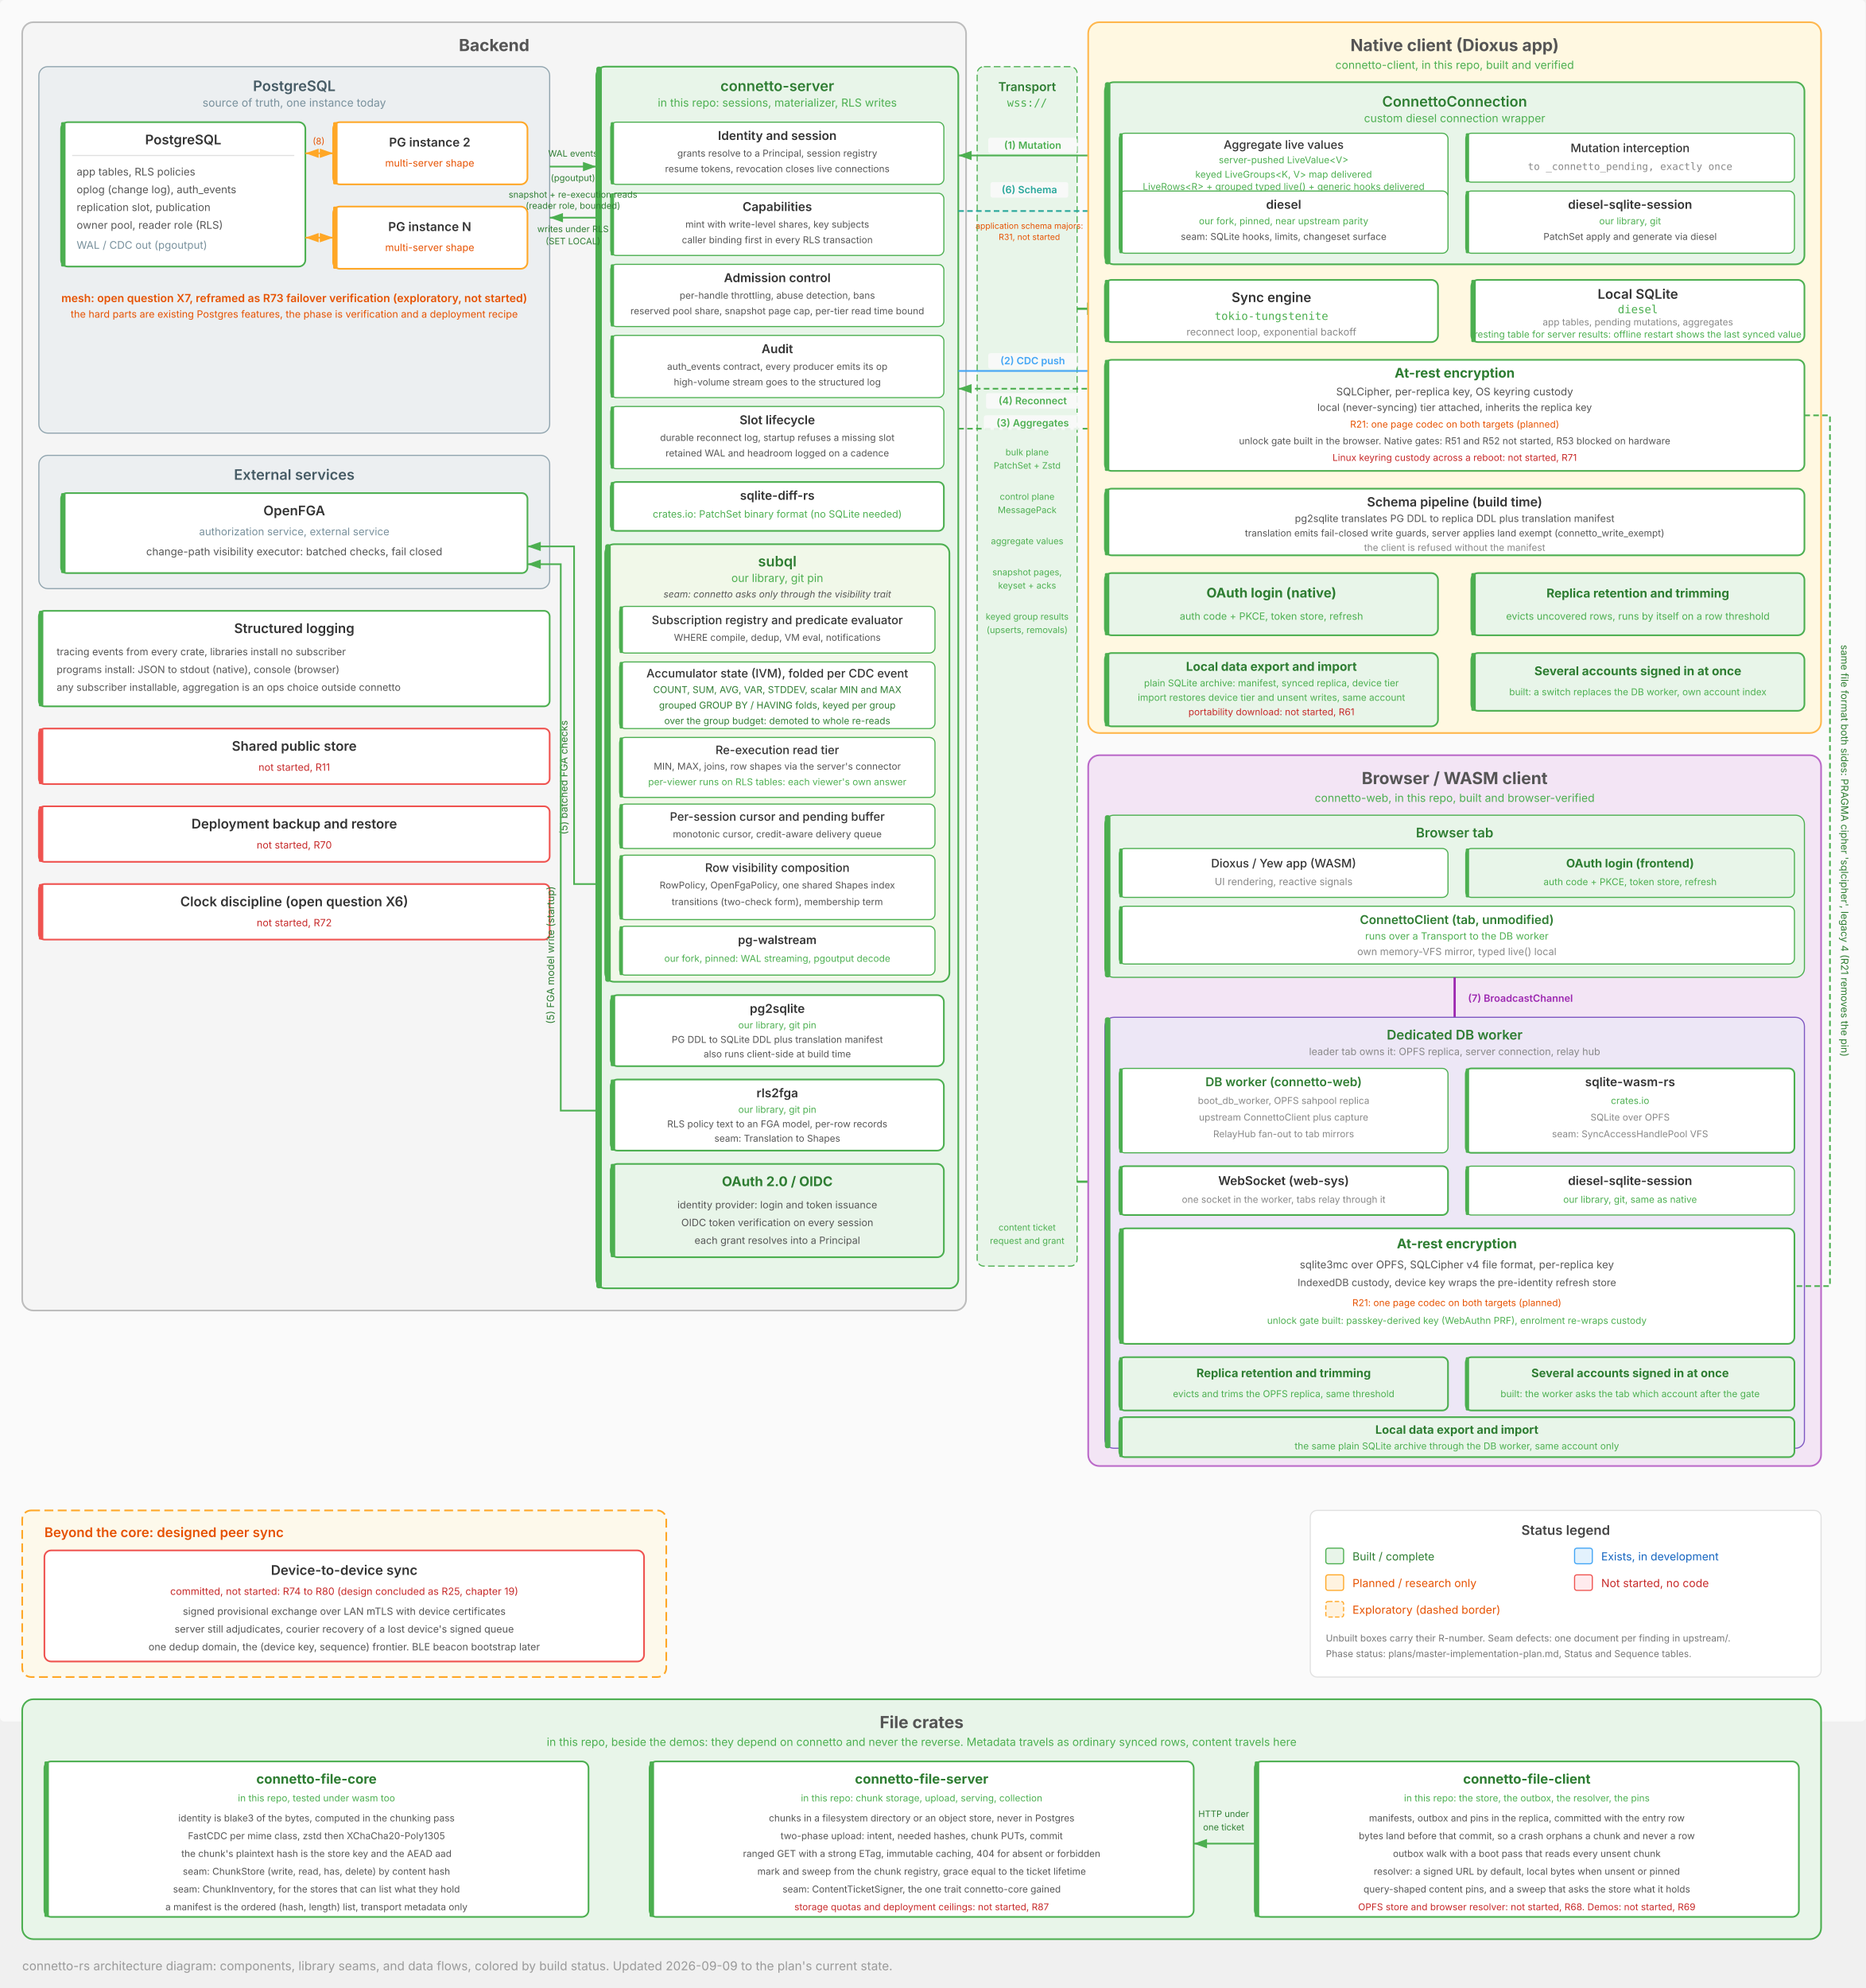
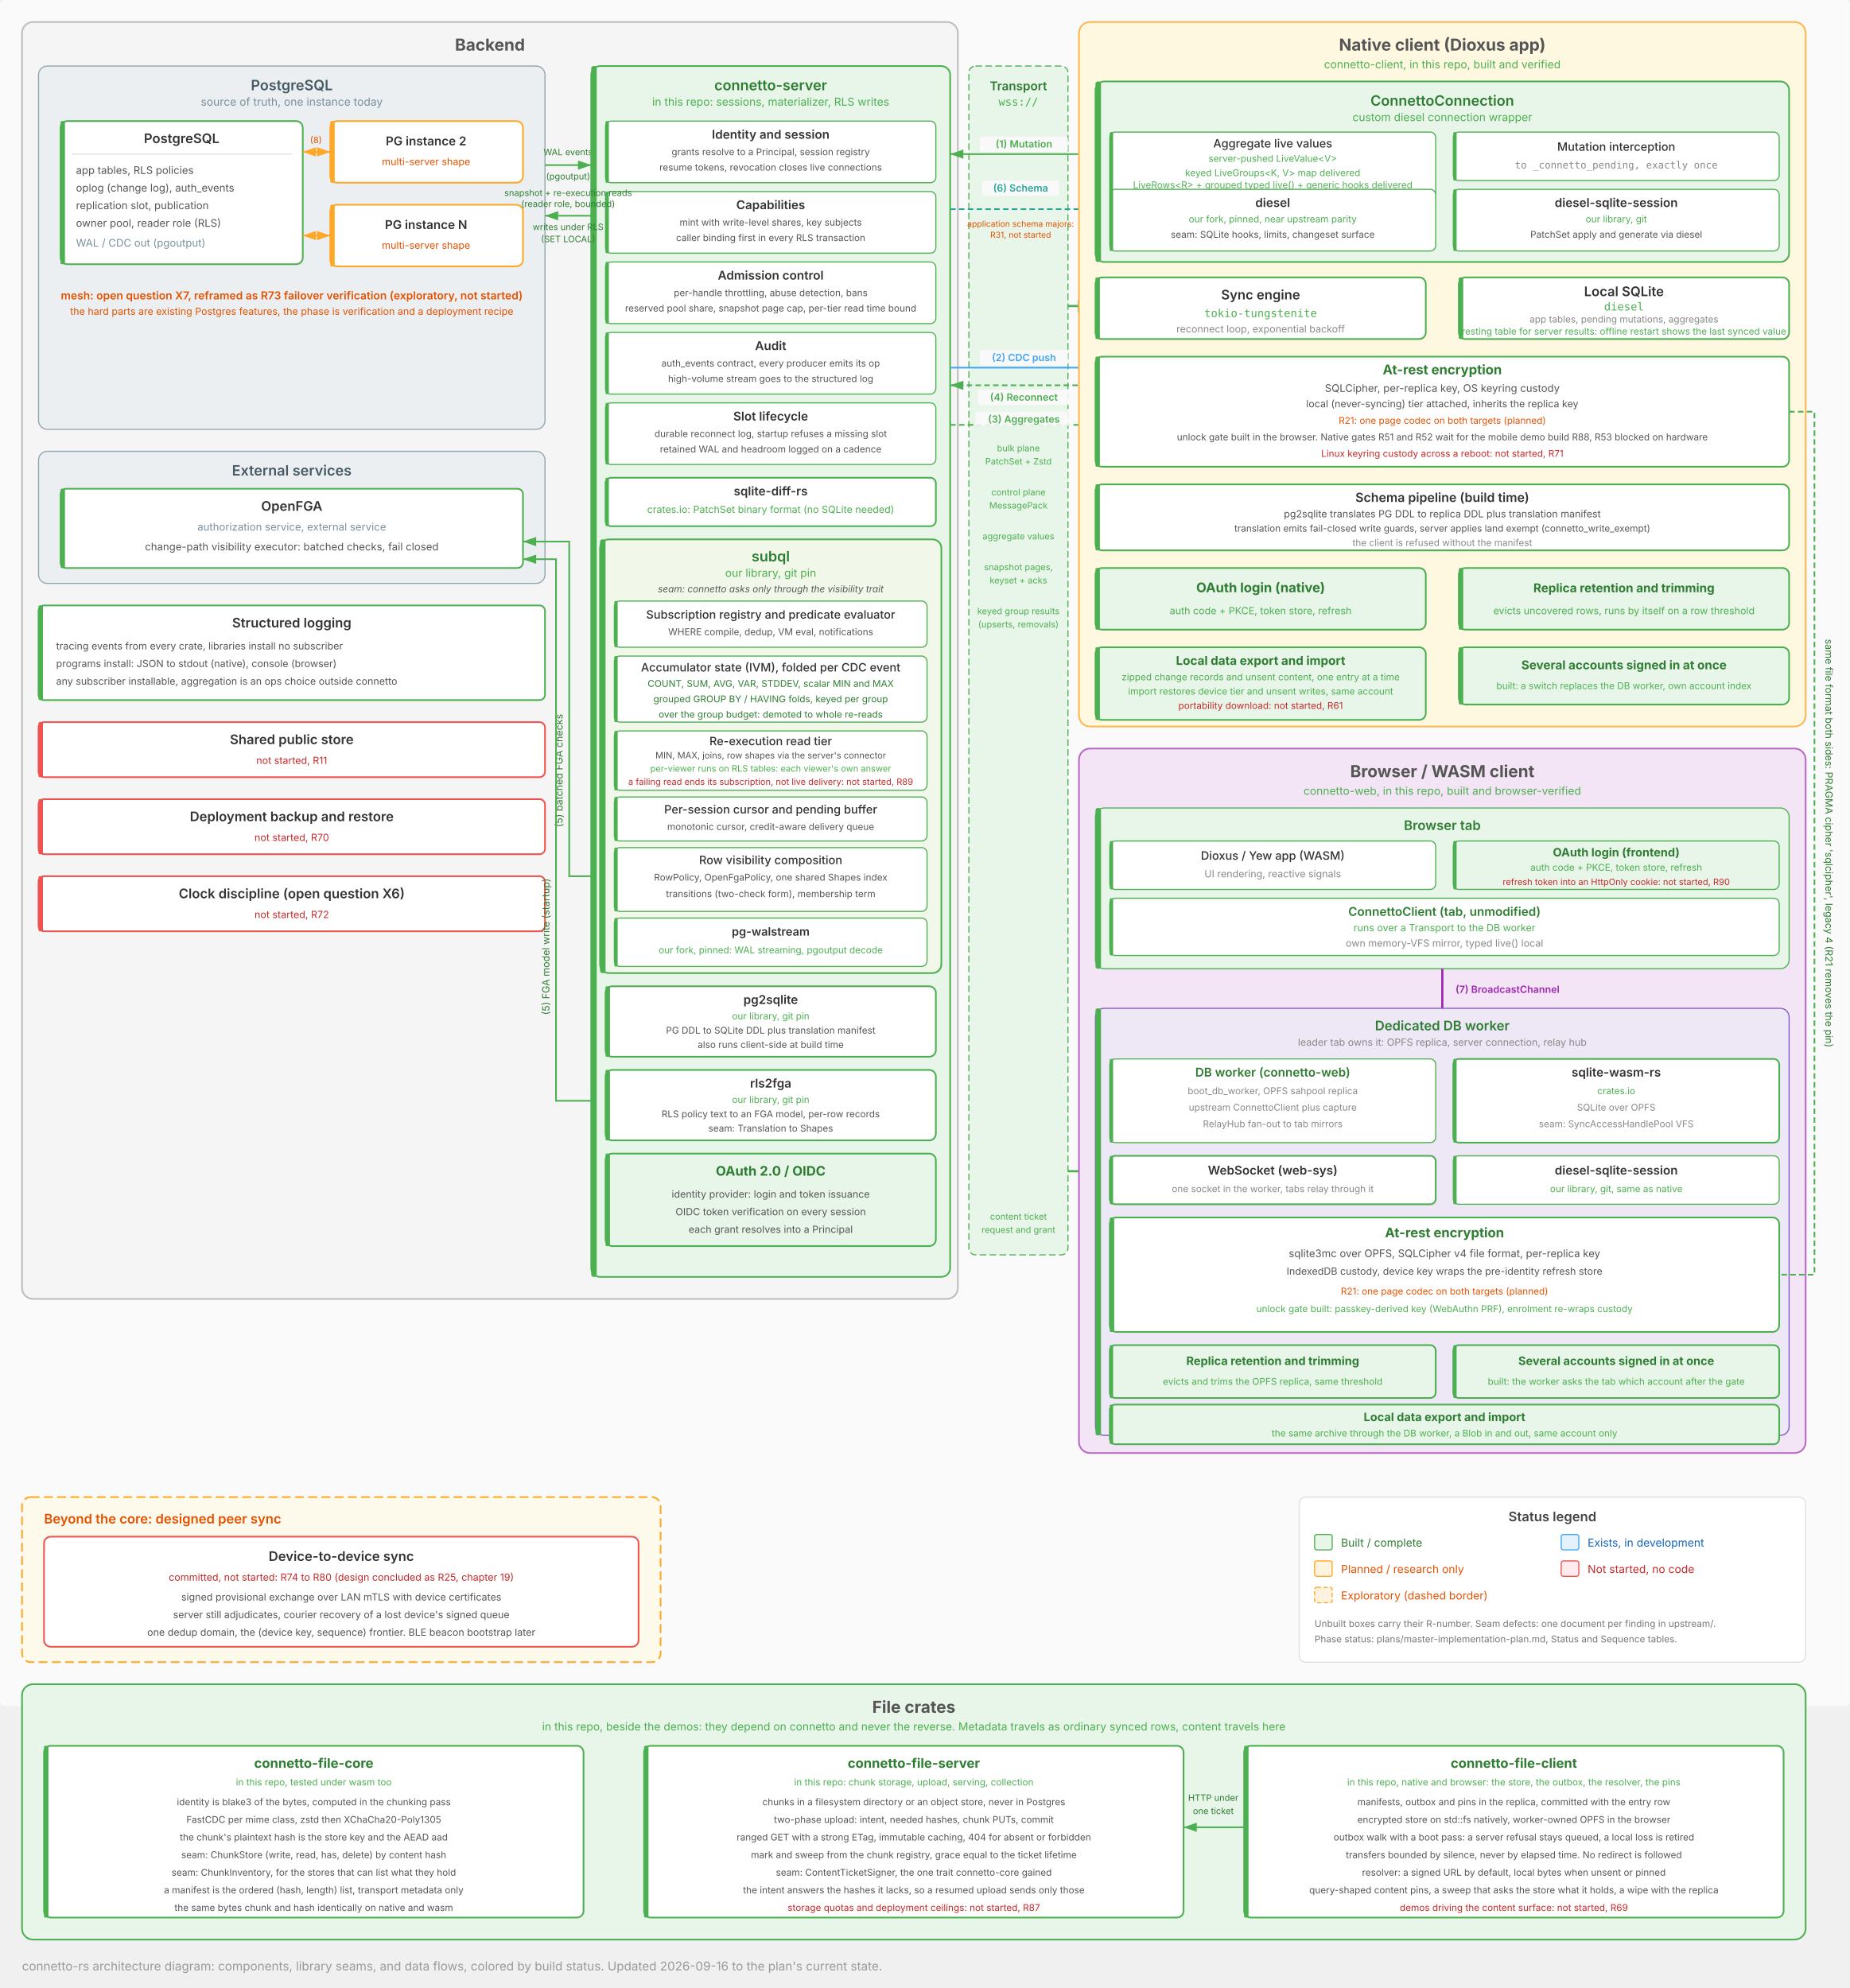
- <svg xmlns="http://www.w3.org/2000/svg" viewBox="0 0 1680 1790" width="1680" height="1790" font-family="system-ui, -apple-system, 'Segoe UI', sans-serif" role="img" aria-labelledby="diagram-title diagram-desc" focusable="false">
+ <svg xmlns="http://www.w3.org/2000/svg" viewBox="0 0 1680 1806" width="1680" height="1806" font-family="system-ui, -apple-system, 'Segoe UI', sans-serif" role="img" aria-labelledby="diagram-title diagram-desc" focusable="false">
  <defs>
    <marker id="arrow-green" viewBox="0 0 10 7" refX="10" refY="3.5" markerWidth="8" markerHeight="6" orient="auto-start-reverse">
      <polygon points="0 0, 10 3.5, 0 7" fill="#4CAF50" />
    </marker>
    <marker id="arrow-blue" viewBox="0 0 10 7" refX="10" refY="3.5" markerWidth="8" markerHeight="6" orient="auto-start-reverse">
      <polygon points="0 0, 10 3.5, 0 7" fill="#42A5F5" />
    </marker>
    <marker id="arrow-teal" viewBox="0 0 10 7" refX="10" refY="3.5" markerWidth="8" markerHeight="6" orient="auto-start-reverse">
      <polygon points="0 0, 10 3.5, 0 7" fill="#26A69A" />
    </marker>
    <marker id="arrow-orange" viewBox="0 0 10 7" refX="10" refY="3.5" markerWidth="8" markerHeight="6" orient="auto-start-reverse">
      <polygon points="0 0, 10 3.5, 0 7" fill="#FFA726" />
    </marker>
  </defs>
  <rect width="1680" height="1550" fill="#FAFAFA" rx="4" />
  <g id="backend-zone">
    <rect x="20" y="20" width="850" height="1160" rx="10" fill="#F5F5F5" stroke="#BDBDBD" stroke-width="1.5" />
    <text x="445" y="46" text-anchor="middle" font-size="15" font-weight="700" fill="#555">Backend</text>
    <rect x="35" y="60" width="460" height="330" rx="8" fill="#ECEFF1" stroke="#90A4AE" stroke-width="1" />
    <text x="265" y="82" text-anchor="middle" font-size="13" font-weight="600" fill="#455A64">PostgreSQL</text>
    <text x="265" y="96" text-anchor="middle" font-size="10" fill="#78909C">source of truth, one instance today</text>
    <g transform="translate(55, 110)">
      <rect width="220" height="130" rx="6" fill="#fff" stroke="#4CAF50" stroke-width="1.5" />
      <rect width="4" height="130" rx="1" fill="#4CAF50" />
      <text x="110" y="20" text-anchor="middle" font-size="12" font-weight="600" fill="#333">PostgreSQL</text>
      <line x1="10" y1="30" x2="210" y2="30" stroke="#E0E0E0" />
      <text x="14" y="48" font-size="9.5" fill="#555">app tables, RLS policies</text>
      <text x="14" y="64" font-size="9.5" fill="#555">oplog (change log), auth_events</text>
      <text x="14" y="80" font-size="9.5" fill="#555">replication slot, publication</text>
      <text x="14" y="96" font-size="9.5" fill="#555">owner pool, reader role (RLS)</text>
      <text x="14" y="114" font-size="9.5" fill="#78909C">WAL / CDC out (pgoutput)</text>
    </g>
    <g transform="translate(300, 110)">
      <rect width="175" height="56" rx="6" fill="#fff" stroke="#FFA726" stroke-width="1.5" />
      <rect width="4" height="56" rx="1" fill="#FFA726" />
      <text x="87" y="22" text-anchor="middle" font-size="11" font-weight="600" fill="#333">PG instance 2</text>
      <text x="87" y="40" text-anchor="middle" font-size="9" fill="#E65100">multi-server shape</text>
    </g>
    <g transform="translate(300, 186)">
      <rect width="175" height="56" rx="6" fill="#fff" stroke="#FFA726" stroke-width="1.5" />
      <rect width="4" height="56" rx="1" fill="#FFA726" />
      <text x="87" y="22" text-anchor="middle" font-size="11" font-weight="600" fill="#333">PG instance N</text>
      <text x="87" y="40" text-anchor="middle" font-size="9" fill="#E65100">multi-server shape</text>
    </g>
    <line x1="275" y1="138" x2="300" y2="138" stroke="#FFA726" stroke-width="1.5" marker-start="url(#arrow-orange)" marker-end="url(#arrow-orange)" />
    <line x1="275" y1="214" x2="300" y2="214" stroke="#FFA726" stroke-width="1.5" marker-start="url(#arrow-orange)" marker-end="url(#arrow-orange)" />
    <text x="287" y="130" text-anchor="middle" font-size="8" fill="#E65100">(8)</text>
    <text x="265" y="272" text-anchor="middle" font-size="10" font-weight="600" fill="#E65100">mesh: open question X7, reframed as R73 failover verification (exploratory, not started)</text>
    <text x="265" y="286" text-anchor="middle" font-size="9" fill="#E65100">the hard parts are existing Postgres features, the phase is verification and a deployment recipe</text>
    <line x1="495" y1="150" x2="537" y2="150" stroke="#4CAF50" stroke-width="1.5" marker-end="url(#arrow-green)" />
    <text x="516" y="141" text-anchor="middle" font-size="8" fill="#2E7D32">WAL events</text>
    <text x="516" y="163" text-anchor="middle" font-size="8" fill="#2E7D32">(pgoutput)</text>
    <line x1="537" y1="196" x2="495" y2="196" stroke="#4CAF50" stroke-width="1.5" marker-end="url(#arrow-green)" />
    <rect x="35" y="410" width="460" height="120" rx="8" fill="#ECEFF1" stroke="#90A4AE" stroke-width="1" />
    <text x="265" y="432" text-anchor="middle" font-size="13" font-weight="600" fill="#455A64">External services</text>
    <g transform="translate(55, 444)">
      <rect width="420" height="72" rx="5" fill="#fff" stroke="#4CAF50" stroke-width="1.5" />
      <rect width="4" height="72" rx="1" fill="#4CAF50" />
      <text x="210" y="20" text-anchor="middle" font-size="12" font-weight="600" fill="#333">OpenFGA</text>
      <text x="210" y="38" text-anchor="middle" font-size="9.5" fill="#78909C">authorization service, external service</text>
      <text x="210" y="56" text-anchor="middle" font-size="9.5" fill="#555">change-path visibility executor: batched checks, fail closed</text>
    </g>
    <g transform="translate(35, 550)">
      <rect width="460" height="86" rx="5" fill="#fff" stroke="#4CAF50" stroke-width="1.5" />
      <rect width="4" height="86" rx="1" fill="#4CAF50" />
      <text x="230" y="20" text-anchor="middle" font-size="12" font-weight="600" fill="#333">Structured logging</text>
      <text x="16" y="40" font-size="9" fill="#555">tracing events from every crate, libraries install no subscriber</text>
      <text x="16" y="56" font-size="9" fill="#555">programs install: JSON to stdout (native), console (browser)</text>
      <text x="16" y="72" font-size="9" fill="#555">any subscriber installable, aggregation is an ops choice outside connetto</text>
    </g>
    <g transform="translate(35, 656)">
      <rect width="460" height="50" rx="5" fill="#fff" stroke="#EF5350" stroke-width="1.5" />
      <rect width="4" height="50" rx="1" fill="#EF5350" />
      <text x="230" y="20" text-anchor="middle" font-size="12" font-weight="600" fill="#333">Shared public store</text>
      <text x="230" y="38" text-anchor="middle" font-size="9" fill="#C62828">not started, R11</text>
    </g>
    <g transform="translate(35, 726)">
      <rect width="460" height="50" rx="5" fill="#fff" stroke="#EF5350" stroke-width="1.5" />
      <rect width="4" height="50" rx="1" fill="#EF5350" />
      <text x="230" y="20" text-anchor="middle" font-size="12" font-weight="600" fill="#333">Deployment backup and restore</text>
      <text x="230" y="38" text-anchor="middle" font-size="9" fill="#C62828">not started, R70</text>
    </g>
    <g transform="translate(35, 796)">
      <rect width="460" height="50" rx="5" fill="#fff" stroke="#EF5350" stroke-width="1.5" />
      <rect width="4" height="50" rx="1" fill="#EF5350" />
      <text x="230" y="20" text-anchor="middle" font-size="12" font-weight="600" fill="#333">Clock discipline (open question X6)</text>
      <text x="230" y="38" text-anchor="middle" font-size="9" fill="#C62828">not started, R72</text>
    </g>
    <path d="M 545 796 L 517 796 L 517 492 L 475 492" fill="none" stroke="#4CAF50" stroke-width="1.5" marker-end="url(#arrow-green)" />
    <text x="511" y="700" text-anchor="middle" font-size="9" fill="#2E7D32" transform="rotate(-90 511 700)">(5) batched FGA checks</text>
    <path d="M 550 1000 L 505 1000 L 505 508 L 475 508" fill="none" stroke="#4CAF50" stroke-width="1.5" marker-end="url(#arrow-green)" />
    <text x="499" y="860" text-anchor="middle" font-size="9" fill="#2E7D32" transform="rotate(-90 499 860)">(5) FGA model write (startup)</text>
    <rect x="537" y="60" width="326" height="1100" rx="8" fill="#E8F5E9" stroke="#4CAF50" stroke-width="1.5" />
    <rect x="537" y="60" width="5" height="1100" rx="2" fill="#4CAF50" />
    <text x="700" y="82" text-anchor="middle" font-size="13" font-weight="600" fill="#2E7D32">connetto-server</text>
    <text x="700" y="96" text-anchor="middle" font-size="10" fill="#4CAF50">in this repo: sessions, materializer, RLS writes</text>
    <g transform="translate(550, 110)">
      <rect width="300" height="56" rx="5" fill="#fff" stroke="#4CAF50" stroke-width="1" />
      <rect width="3" height="56" rx="1" fill="#4CAF50" />
      <text x="150" y="16" text-anchor="middle" font-size="11" font-weight="600" fill="#333">Identity and session</text>
      <text x="150" y="31" text-anchor="middle" font-size="8.5" fill="#555">grants resolve to a Principal, session registry</text>
      <text x="150" y="45" text-anchor="middle" font-size="8.5" fill="#555">resume tokens, revocation closes live connections</text>
    </g>
    <g transform="translate(550, 174)">
      <rect width="300" height="56" rx="5" fill="#fff" stroke="#4CAF50" stroke-width="1" />
      <rect width="3" height="56" rx="1" fill="#4CAF50" />
      <text x="150" y="16" text-anchor="middle" font-size="11" font-weight="600" fill="#333">Capabilities</text>
      <text x="150" y="31" text-anchor="middle" font-size="8.5" fill="#555">mint with write-level shares, key subjects</text>
      <text x="150" y="45" text-anchor="middle" font-size="8.5" fill="#555">caller binding first in every RLS transaction</text>
    </g>
    <g transform="translate(550, 238)">
      <rect width="300" height="56" rx="5" fill="#fff" stroke="#4CAF50" stroke-width="1" />
      <rect width="3" height="56" rx="1" fill="#4CAF50" />
      <text x="150" y="16" text-anchor="middle" font-size="11" font-weight="600" fill="#333">Admission control</text>
      <text x="150" y="31" text-anchor="middle" font-size="8.5" fill="#555">per-handle throttling, abuse detection, bans</text>
      <text x="150" y="45" text-anchor="middle" font-size="8.5" fill="#555">reserved pool share, snapshot page cap, per-tier read time bound</text>
    </g>
    <g transform="translate(550, 302)">
      <rect width="300" height="56" rx="5" fill="#fff" stroke="#4CAF50" stroke-width="1" />
      <rect width="3" height="56" rx="1" fill="#4CAF50" />
      <text x="150" y="16" text-anchor="middle" font-size="11" font-weight="600" fill="#333">Audit</text>
      <text x="150" y="31" text-anchor="middle" font-size="8.5" fill="#555">auth_events contract, every producer emits its op</text>
      <text x="150" y="45" text-anchor="middle" font-size="8.5" fill="#555">high-volume stream goes to the structured log</text>
    </g>
    <g transform="translate(550, 366)">
      <rect width="300" height="56" rx="5" fill="#fff" stroke="#4CAF50" stroke-width="1" />
      <rect width="3" height="56" rx="1" fill="#4CAF50" />
      <text x="150" y="16" text-anchor="middle" font-size="11" font-weight="600" fill="#333">Slot lifecycle</text>
      <text x="150" y="31" text-anchor="middle" font-size="8.5" fill="#555">durable reconnect log, startup refuses a missing slot</text>
      <text x="150" y="45" text-anchor="middle" font-size="8.5" fill="#555">retained WAL and headroom logged on a cadence</text>
    </g>
    <g transform="translate(550, 434)">
      <rect width="300" height="44" rx="5" fill="#fff" stroke="#4CAF50" stroke-width="1.5" />
      <rect width="3" height="44" rx="1" fill="#4CAF50" />
      <text x="150" y="16" text-anchor="middle" font-size="11" font-weight="600" fill="#333">sqlite-diff-rs</text>
      <text x="150" y="32" text-anchor="middle" font-size="9" fill="#4CAF50">crates.io: PatchSet binary format (no SQLite needed)</text>
    </g>
    <rect x="545" y="490" width="310" height="394" rx="8" fill="#F1F8E9" stroke="#4CAF50" stroke-width="1.5" />
    <rect x="545" y="490" width="5" height="394" rx="2" fill="#4CAF50" />
    <text x="700" y="510" text-anchor="middle" font-size="13" font-weight="600" fill="#2E7D32">subql</text>
    <text x="700" y="524" text-anchor="middle" font-size="10" fill="#4CAF50">our library, git pin</text>
    <text x="700" y="538" text-anchor="middle" font-size="8.5" font-style="italic" fill="#555">seam: connetto asks only through the visibility trait</text>
    <g transform="translate(558, 546)">
      <rect width="284" height="42" rx="5" fill="#fff" stroke="#4CAF50" stroke-width="1" />
      <rect width="3" height="42" rx="1" fill="#4CAF50" />
      <text x="142" y="16" text-anchor="middle" font-size="10.5" font-weight="500" fill="#333">Subscription registry and predicate evaluator</text>
      <text x="142" y="31" text-anchor="middle" font-size="8.5" fill="#555">WHERE compile, dedup, VM eval, notifications</text>
    </g>
    <g transform="translate(558, 596)">
      <rect width="284" height="60" rx="5" fill="#fff" stroke="#4CAF50" stroke-width="1" />
      <rect width="3" height="60" rx="1" fill="#4CAF50" />
      <text x="142" y="14" text-anchor="middle" font-size="10.5" font-weight="500" fill="#333">Accumulator state (IVM), folded per CDC event</text>
      <text x="142" y="28" text-anchor="middle" font-size="8.5" fill="#2E7D32">COUNT, SUM, AVG, VAR, STDDEV, scalar MIN and MAX</text>
      <text x="142" y="42" text-anchor="middle" font-size="8.5" fill="#2E7D32">grouped GROUP BY / HAVING folds, keyed per group</text>
      <text x="142" y="56" text-anchor="middle" font-size="8.5" fill="#2E7D32">over the group budget: demoted to whole re-reads</text>
    </g>
    <g transform="translate(558, 664)">
      <rect width="284" height="54" rx="5" fill="#fff" stroke="#4CAF50" stroke-width="1" />
      <rect width="3" height="54" rx="1" fill="#4CAF50" />
-       <text x="142" y="15" text-anchor="middle" font-size="10.5" font-weight="500" fill="#333">Re-execution read tier</text>
-       <text x="142" y="29" text-anchor="middle" font-size="8.5" fill="#555">MIN, MAX, joins, row shapes via the server's connector</text>
-       <text x="142" y="43" text-anchor="middle" font-size="8.5" fill="#4CAF50">per-viewer runs on RLS tables: each viewer's own answer</text>
+       <text x="142" y="13" text-anchor="middle" font-size="10.5" font-weight="500" fill="#333">Re-execution read tier</text>
+       <text x="142" y="25" text-anchor="middle" font-size="8" fill="#555">MIN, MAX, joins, row shapes via the server's connector</text>
+       <text x="142" y="37" text-anchor="middle" font-size="8" fill="#4CAF50">per-viewer runs on RLS tables: each viewer's own answer</text>
+       <text x="142" y="49" text-anchor="middle" font-size="8" fill="#C62828">a failing read ends its subscription, not live delivery: not started, R89</text>
    </g>
    <g transform="translate(558, 724)">
      <rect width="284" height="40" rx="5" fill="#fff" stroke="#4CAF50" stroke-width="1" />
      <rect width="3" height="40" rx="1" fill="#4CAF50" />
      <text x="142" y="15" text-anchor="middle" font-size="10.5" font-weight="500" fill="#333">Per-session cursor and pending buffer</text>
      <text x="142" y="30" text-anchor="middle" font-size="8.5" fill="#555">monotonic cursor, credit-aware delivery queue</text>
    </g>
    <g transform="translate(558, 770)">
      <rect width="284" height="58" rx="5" fill="#fff" stroke="#4CAF50" stroke-width="1" />
      <rect width="3" height="58" rx="1" fill="#4CAF50" />
      <text x="142" y="15" text-anchor="middle" font-size="10.5" font-weight="500" fill="#333">Row visibility composition</text>
      <text x="142" y="30" text-anchor="middle" font-size="8.5" fill="#555">RowPolicy, OpenFgaPolicy, one shared Shapes index</text>
      <text x="142" y="45" text-anchor="middle" font-size="8.5" fill="#555">transitions (two-check form), membership term</text>
    </g>
    <g transform="translate(558, 834)">
      <rect width="284" height="44" rx="5" fill="#fff" stroke="#4CAF50" stroke-width="1" />
      <rect width="3" height="44" rx="1" fill="#4CAF50" />
      <text x="142" y="16" text-anchor="middle" font-size="10.5" font-weight="600" fill="#333">pg-walstream</text>
      <text x="142" y="32" text-anchor="middle" font-size="8.5" fill="#4CAF50">our fork, pinned: WAL streaming, pgoutput decode</text>
    </g>
    <g transform="translate(550, 896)">
      <rect width="300" height="64" rx="6" fill="#fff" stroke="#4CAF50" stroke-width="1.5" />
      <rect width="4" height="64" rx="1" fill="#4CAF50" />
      <text x="150" y="16" text-anchor="middle" font-size="11" font-weight="600" fill="#333">pg2sqlite</text>
      <text x="150" y="30" text-anchor="middle" font-size="8.5" fill="#4CAF50">our library, git pin</text>
      <text x="150" y="43" text-anchor="middle" font-size="8.5" fill="#555">PG DDL to SQLite DDL plus translation manifest</text>
      <text x="150" y="56" text-anchor="middle" font-size="8.5" fill="#555">also runs client-side at build time</text>
    </g>
    <g transform="translate(550, 972)">
      <rect width="300" height="64" rx="6" fill="#fff" stroke="#4CAF50" stroke-width="1.5" />
      <rect width="4" height="64" rx="1" fill="#4CAF50" />
      <text x="150" y="16" text-anchor="middle" font-size="11" font-weight="600" fill="#333">rls2fga</text>
      <text x="150" y="30" text-anchor="middle" font-size="8.5" fill="#4CAF50">our library, git pin</text>
      <text x="150" y="43" text-anchor="middle" font-size="8.5" fill="#555">RLS policy text to an FGA model, per-row records</text>
      <text x="150" y="56" text-anchor="middle" font-size="8.5" fill="#555">seam: Translation to Shapes</text>
    </g>
    <g transform="translate(550, 1048)">
      <rect width="300" height="84" rx="6" fill="#E8F5E9" stroke="#4CAF50" stroke-width="1.5" />
      <rect width="4" height="84" rx="1" fill="#4CAF50" />
      <text x="150" y="20" text-anchor="middle" font-size="12" font-weight="700" fill="#2E7D32">OAuth 2.0 / OIDC</text>
      <text x="150" y="40" text-anchor="middle" font-size="9" fill="#555">identity provider: login and token issuance</text>
      <text x="150" y="56" text-anchor="middle" font-size="9" fill="#555">OIDC token verification on every session</text>
      <text x="150" y="72" text-anchor="middle" font-size="9" fill="#555">each grant resolves into a Principal</text>
    </g>
    <text x="516" y="178" text-anchor="middle" font-size="8" fill="#2E7D32">snapshot + re-execution reads</text>
    <text x="516" y="188" text-anchor="middle" font-size="8" fill="#2E7D32">(reader role, bounded)</text>
    <text x="516" y="209" text-anchor="middle" font-size="8" fill="#2E7D32">writes under RLS</text>
    <text x="516" y="220" text-anchor="middle" font-size="8" fill="#2E7D32">(SET LOCAL)</text>
  </g>
  <g id="transport-layer">
    <rect x="880" y="60" width="90" height="1080" rx="6" fill="#E8F5E9" stroke="#4CAF50" stroke-width="1" stroke-dasharray="6 3" />
    <text x="925" y="82" text-anchor="middle" font-size="11" font-weight="600" fill="#2E7D32">Transport</text>
    <text x="925" y="96" text-anchor="middle" font-size="10" font-family="monospace" fill="#4CAF50">wss://</text>
    <text x="925" y="1108" text-anchor="middle" font-size="8" fill="#4CAF50">content ticket</text>
    <text x="925" y="1120" text-anchor="middle" font-size="8" fill="#4CAF50">request and grant</text>
    <text x="925" y="410" text-anchor="middle" font-size="8" fill="#4CAF50">bulk plane</text>
    <text x="925" y="422" text-anchor="middle" font-size="8" fill="#4CAF50">PatchSet + Zstd</text>
    <text x="925" y="450" text-anchor="middle" font-size="8" fill="#4CAF50">control plane</text>
    <text x="925" y="462" text-anchor="middle" font-size="8" fill="#4CAF50">MessagePack</text>
    <text x="925" y="490" text-anchor="middle" font-size="8" fill="#4CAF50">aggregate values</text>
    <text x="925" y="518" text-anchor="middle" font-size="8" fill="#4CAF50">snapshot pages,</text>
    <text x="925" y="530" text-anchor="middle" font-size="8" fill="#4CAF50">keyset + acks</text>
    <text x="925" y="558" text-anchor="middle" font-size="8" fill="#4CAF50">keyed group results</text>
    <text x="925" y="570" text-anchor="middle" font-size="8" fill="#4CAF50">(upserts, removals)</text>
  </g>
  <g id="data-flow-arrows" font-size="9">
    <path d="M 995 140 L 863 140" fill="none" stroke="#4CAF50" stroke-width="1.5" marker-end="url(#arrow-green)" />
    <rect x="890" y="124" width="80" height="14" rx="2" fill="#FAFAFA" opacity="0.9" />
    <text x="930" y="134" text-anchor="middle" fill="#4CAF50" font-weight="600">(1) Mutation</text>
    <path d="M 863 190 L 995 190" fill="none" stroke="#26A69A" stroke-width="1.5" stroke-dasharray="5 3" marker-end="url(#arrow-teal)" />
    <rect x="892" y="164" width="70" height="14" rx="2" fill="#FAFAFA" opacity="0.9" />
    <text x="927" y="174" text-anchor="middle" fill="#26A69A" font-weight="600">(6) Schema</text>
    <text x="927" y="206" text-anchor="middle" font-size="7.5" fill="#E65100">application schema majors:</text>
    <text x="927" y="216" text-anchor="middle" font-size="7.5" fill="#E65100">R31, not started</text>
    <line x1="970" y1="278" x2="995" y2="278" stroke="#4CAF50" stroke-width="2" marker-end="url(#arrow-green)" />
    <path d="M 863 334 L 995 334" fill="none" stroke="#42A5F5" stroke-width="1.5" marker-end="url(#arrow-blue)" />
    <rect x="890" y="318" width="80" height="14" rx="2" fill="#FAFAFA" opacity="0.9" />
    <text x="930" y="328" text-anchor="middle" fill="#42A5F5" font-weight="600">(2) CDC push</text>
    <path d="M 995 350 L 863 350" fill="none" stroke="#4CAF50" stroke-width="1.5" stroke-dasharray="5 3" marker-end="url(#arrow-green)" />
    <rect x="888" y="354" width="84" height="14" rx="2" fill="#FAFAFA" opacity="0.9" />
    <text x="930" y="364" text-anchor="middle" fill="#4CAF50" font-weight="600">(4) Reconnect</text>
    <path d="M 863 386 L 995 386" fill="none" stroke="#4CAF50" stroke-width="1.5" stroke-dasharray="5 3" marker-end="url(#arrow-green)" />
    <rect x="886" y="374" width="88" height="13" rx="2" fill="#FAFAFA" opacity="0.9" />
    <text x="930" y="384" text-anchor="middle" fill="#4CAF50" font-weight="600">(3) Aggregates</text>
    <line x1="970" y1="1064" x2="1008" y2="1064" stroke="#4CAF50" stroke-width="2" marker-end="url(#arrow-green)" />
  </g>
  <g id="native-client-zone">
    <rect x="980" y="20" width="660" height="640" rx="10" fill="#FFF8E1" stroke="#FFB74D" stroke-width="1.5" />
    <text x="1310" y="46" text-anchor="middle" font-size="15" font-weight="700" fill="#555">Native client (Dioxus app)</text>
    <text x="1310" y="62" text-anchor="middle" font-size="10" fill="#4CAF50">connetto-client, in this repo, built and verified</text>
    <rect x="995" y="74" width="630" height="164" rx="8" fill="#E8F5E9" stroke="#4CAF50" stroke-width="1.5" />
    <rect x="995" y="74" width="5" height="164" rx="2" fill="#4CAF50" />
    <text x="1310" y="96" text-anchor="middle" font-size="13" font-weight="600" fill="#2E7D32">ConnettoConnection</text>
    <text x="1310" y="110" text-anchor="middle" font-size="10" fill="#4CAF50">custom diesel connection wrapper</text>
    <g transform="translate(1008, 120)">
      <rect width="296" height="60" rx="5" fill="#fff" stroke="#4CAF50" stroke-width="1" />
      <rect width="3" height="60" rx="1" fill="#4CAF50" />
      <text x="148" y="14" text-anchor="middle" font-size="10.5" font-weight="500" fill="#333">Aggregate live values</text>
      <text x="148" y="27" text-anchor="middle" font-size="8.5" fill="#4CAF50">server-pushed LiveValue&lt;V&gt;</text>
      <text x="148" y="40" text-anchor="middle" font-size="8.5" fill="#4CAF50">keyed LiveGroups&lt;K, V&gt; map delivered</text>
      <text x="148" y="51" text-anchor="middle" font-size="8.5" fill="#4CAF50">LiveRows&lt;R&gt; + grouped typed live() + generic hooks delivered</text>
    </g>
    <g transform="translate(1320, 120)">
      <rect width="296" height="44" rx="5" fill="#fff" stroke="#4CAF50" stroke-width="1" />
      <rect width="3" height="44" rx="1" fill="#4CAF50" />
      <text x="148" y="17" text-anchor="middle" font-size="10.5" font-weight="500" fill="#333">Mutation interception</text>
      <text x="148" y="33" text-anchor="middle" font-size="9" font-family="monospace" fill="#888">to _connetto_pending, exactly once</text>
    </g>
    <g transform="translate(1008, 172)">
      <rect width="296" height="56" rx="5" fill="#fff" stroke="#4CAF50" stroke-width="1" />
      <rect width="3" height="56" rx="1" fill="#4CAF50" />
      <text x="148" y="16" text-anchor="middle" font-size="11" font-weight="600" fill="#333">diesel</text>
      <text x="148" y="30" text-anchor="middle" font-size="8.5" fill="#4CAF50">our fork, pinned, near upstream parity</text>
      <text x="148" y="44" text-anchor="middle" font-size="8.5" fill="#555">seam: SQLite hooks, limits, changeset surface</text>
    </g>
    <g transform="translate(1320, 172)">
      <rect width="296" height="56" rx="5" fill="#fff" stroke="#4CAF50" stroke-width="1" />
      <rect width="3" height="56" rx="1" fill="#4CAF50" />
      <text x="148" y="16" text-anchor="middle" font-size="11" font-weight="600" fill="#333">diesel-sqlite-session</text>
      <text x="148" y="30" text-anchor="middle" font-size="8.5" fill="#4CAF50">our library, git</text>
      <text x="148" y="44" text-anchor="middle" font-size="8.5" fill="#555">PatchSet apply and generate via diesel</text>
    </g>
    <g transform="translate(995, 252)">
      <rect width="300" height="56" rx="6" fill="#fff" stroke="#4CAF50" stroke-width="1.5" />
      <rect width="4" height="56" rx="1" fill="#4CAF50" />
      <text x="150" y="20" text-anchor="middle" font-size="12" font-weight="600" fill="#333">Sync engine</text>
      <text x="150" y="36" text-anchor="middle" font-size="10" font-family="monospace" fill="#4CAF50">tokio-tungstenite</text>
      <text x="150" y="50" text-anchor="middle" font-size="9" fill="#888">reconnect loop, exponential backoff</text>
    </g>
    <g transform="translate(1325, 252)">
      <rect width="300" height="56" rx="6" fill="#fff" stroke="#4CAF50" stroke-width="1.5" />
      <rect width="4" height="56" rx="1" fill="#4CAF50" />
      <text x="150" y="17" text-anchor="middle" font-size="12" font-weight="600" fill="#333">Local SQLite</text>
      <text x="150" y="30" text-anchor="middle" font-size="10" font-family="monospace" fill="#4CAF50">diesel</text>
      <text x="150" y="41" text-anchor="middle" font-size="8.5" fill="#888">app tables, pending mutations, aggregates</text>
      <text x="150" y="52" text-anchor="middle" font-size="8.5" fill="#4CAF50">resting table for server results: offline restart shows the last synced value</text>
    </g>
    <g transform="translate(995, 324)">
      <rect width="630" height="100" rx="6" fill="#fff" stroke="#4CAF50" stroke-width="1.5" />
      <rect width="4" height="100" rx="1" fill="#4CAF50" />
      <text x="315" y="16" text-anchor="middle" font-size="12" font-weight="700" fill="#2E7D32">At-rest encryption</text>
      <text x="315" y="32" text-anchor="middle" font-size="9.5" fill="#555">SQLCipher, per-replica key, OS keyring custody</text>
      <text x="315" y="46" text-anchor="middle" font-size="9" fill="#555">local (never-syncing) tier attached, inherits the replica key</text>
      <text x="315" y="61" text-anchor="middle" font-size="8.5" fill="#E65100">R21: one page codec on both targets (planned)</text>
-       <text x="315" y="76" text-anchor="middle" font-size="8.5" fill="#555">unlock gate built in the browser. Native gates: R51 and R52 not started, R53 blocked on hardware</text>
+       <text x="315" y="76" text-anchor="middle" font-size="8.5" fill="#555">unlock gate built in the browser. Native gates R51 and R52 wait for the mobile demo build R88, R53 blocked on hardware</text>
      <text x="315" y="91" text-anchor="middle" font-size="8.5" fill="#C62828">Linux keyring custody across a reboot: not started, R71</text>
    </g>
    <g transform="translate(995, 440)">
      <rect width="630" height="60" rx="6" fill="#fff" stroke="#4CAF50" stroke-width="1.5" />
      <rect width="4" height="60" rx="1" fill="#4CAF50" />
      <text x="315" y="16" text-anchor="middle" font-size="11.5" font-weight="600" fill="#333">Schema pipeline (build time)</text>
      <text x="315" y="30" text-anchor="middle" font-size="9" fill="#555">pg2sqlite translates PG DDL to replica DDL plus translation manifest</text>
      <text x="315" y="43" text-anchor="middle" font-size="8.5" fill="#555">translation emits fail-closed write guards, server applies land exempt (connetto_write_exempt)</text>
      <text x="315" y="56" text-anchor="middle" font-size="8.5" fill="#888">the client is refused without the manifest</text>
    </g>
    <g transform="translate(995, 516)">
      <rect width="300" height="56" rx="6" fill="#E8F5E9" stroke="#4CAF50" stroke-width="1.5" />
      <rect width="4" height="56" rx="1" fill="#4CAF50" />
      <text x="150" y="22" text-anchor="middle" font-size="12" font-weight="700" fill="#2E7D32">OAuth login (native)</text>
      <text x="150" y="42" text-anchor="middle" font-size="9" fill="#4CAF50">auth code + PKCE, token store, refresh</text>
    </g>
    <g transform="translate(1325, 516)">
      <rect width="300" height="56" rx="6" fill="#E8F5E9" stroke="#4CAF50" stroke-width="1.5" />
      <rect width="4" height="56" rx="1" fill="#4CAF50" />
      <text x="150" y="22" text-anchor="middle" font-size="11" font-weight="700" fill="#2E7D32">Replica retention and trimming</text>
      <text x="150" y="42" text-anchor="middle" font-size="9" fill="#4CAF50">evicts uncovered rows, runs by itself on a row threshold</text>
    </g>
    <g transform="translate(995, 588)">
      <rect width="300" height="66" rx="6" fill="#E8F5E9" stroke="#4CAF50" stroke-width="1.5" />
      <rect width="4" height="66" rx="1" fill="#4CAF50" />
      <text x="150" y="16" text-anchor="middle" font-size="11" font-weight="700" fill="#2E7D32">Local data export and import</text>
-       <text x="150" y="30" text-anchor="middle" font-size="8.5" fill="#4CAF50">plain SQLite archive: manifest, synced replica, device tier</text>
+       <text x="150" y="30" text-anchor="middle" font-size="8.5" fill="#4CAF50">zipped change records and unsent content, one entry at a time</text>
      <text x="150" y="43" text-anchor="middle" font-size="8.5" fill="#4CAF50">import restores device tier and unsent writes, same account</text>
      <text x="150" y="56" text-anchor="middle" font-size="8.5" fill="#C62828">portability download: not started, R61</text>
    </g>
    <g transform="translate(1325, 588)">
      <rect width="300" height="52" rx="6" fill="#E8F5E9" stroke="#4CAF50" stroke-width="1.5" />
      <rect width="4" height="52" rx="1" fill="#4CAF50" />
      <text x="150" y="20" text-anchor="middle" font-size="11" font-weight="700" fill="#2E7D32">Several accounts signed in at once</text>
      <text x="150" y="38" text-anchor="middle" font-size="8.5" fill="#4CAF50">built: a switch replaces the DB worker, own account index</text>
    </g>
  </g>
  <g id="wasm-client-zone">
    <rect x="980" y="680" width="660" height="640" rx="10" fill="#F3E5F5" stroke="#BA68C8" stroke-width="1.5" />
    <text x="1310" y="706" text-anchor="middle" font-size="15" font-weight="700" fill="#555">Browser / WASM client</text>
    <text x="1310" y="722" text-anchor="middle" font-size="10" fill="#4CAF50">connetto-web, in this repo, built and browser-verified</text>
    <rect x="995" y="734" width="630" height="146" rx="8" fill="#E8F5E9" stroke="#4CAF50" stroke-width="1" />
    <rect x="995" y="734" width="5" height="146" rx="2" fill="#4CAF50" />
    <text x="1310" y="754" text-anchor="middle" font-size="12" font-weight="600" fill="#2E7D32">Browser tab</text>
    <g transform="translate(1008, 764)">
      <rect width="296" height="44" rx="5" fill="#fff" stroke="#4CAF50" stroke-width="1" />
      <rect width="3" height="44" rx="1" fill="#4CAF50" />
      <text x="148" y="17" text-anchor="middle" font-size="10.5" font-weight="500" fill="#333">Dioxus / Yew app (WASM)</text>
      <text x="148" y="33" text-anchor="middle" font-size="9" fill="#888">UI rendering, reactive signals</text>
    </g>
    <g transform="translate(1320, 764)">
      <rect width="296" height="44" rx="5" fill="#E8F5E9" stroke="#4CAF50" stroke-width="1" />
      <rect width="3" height="44" rx="1" fill="#4CAF50" />
-       <text x="148" y="17" text-anchor="middle" font-size="10.5" font-weight="700" fill="#2E7D32">OAuth login (frontend)</text>
-       <text x="148" y="33" text-anchor="middle" font-size="8.5" fill="#4CAF50">auth code + PKCE, token store, refresh</text>
+       <text x="148" y="14" text-anchor="middle" font-size="10.5" font-weight="700" fill="#2E7D32">OAuth login (frontend)</text>
+       <text x="148" y="27" text-anchor="middle" font-size="8.5" fill="#4CAF50">auth code + PKCE, token store, refresh</text>
+       <text x="148" y="40" text-anchor="middle" font-size="8" fill="#C62828">refresh token into an HttpOnly cookie: not started, R90</text>
    </g>
    <g transform="translate(1008, 816)">
      <rect width="608" height="52" rx="5" fill="#fff" stroke="#4CAF50" stroke-width="1" />
      <rect width="3" height="52" rx="1" fill="#4CAF50" />
      <text x="304" y="16" text-anchor="middle" font-size="11" font-weight="600" fill="#2E7D32">ConnettoClient (tab, unmodified)</text>
      <text x="304" y="30" text-anchor="middle" font-size="9" fill="#4CAF50">runs over a Transport to the DB worker</text>
      <text x="304" y="44" text-anchor="middle" font-size="9" fill="#888">own memory-VFS mirror, typed live() local</text>
    </g>
    <line x1="1310" y1="880" x2="1310" y2="916" stroke="#9C27B0" stroke-width="2" />
    <text x="1322" y="902" font-size="9" font-weight="600" fill="#9C27B0">(7) BroadcastChannel</text>
    <rect x="995" y="916" width="630" height="388" rx="8" fill="#EDE7F6" stroke="#7E57C2" stroke-width="1" />
    <rect x="995" y="916" width="5" height="388" rx="2" fill="#4CAF50" />
    <text x="1310" y="936" text-anchor="middle" font-size="12" font-weight="600" fill="#2E7D32">Dedicated DB worker</text>
    <text x="1310" y="950" text-anchor="middle" font-size="9" fill="#888">leader tab owns it: OPFS replica, server connection, relay hub</text>
    <g transform="translate(1008, 962)">
      <rect width="296" height="76" rx="5" fill="#fff" stroke="#4CAF50" stroke-width="1" />
      <rect width="3" height="76" rx="1" fill="#4CAF50" />
      <text x="148" y="16" text-anchor="middle" font-size="11" font-weight="600" fill="#2E7D32">DB worker (connetto-web)</text>
      <text x="148" y="32" text-anchor="middle" font-size="8.5" fill="#888">boot_db_worker, OPFS sahpool replica</text>
      <text x="148" y="47" text-anchor="middle" font-size="8.5" fill="#888">upstream ConnettoClient plus capture</text>
      <text x="148" y="62" text-anchor="middle" font-size="8.5" fill="#888">RelayHub fan-out to tab mirrors</text>
    </g>
    <g transform="translate(1320, 962)">
      <rect width="296" height="76" rx="5" fill="#fff" stroke="#4CAF50" stroke-width="1.5" />
      <rect width="3" height="76" rx="1" fill="#4CAF50" />
      <text x="148" y="16" text-anchor="middle" font-size="11" font-weight="600" fill="#333">sqlite-wasm-rs</text>
      <text x="148" y="32" text-anchor="middle" font-size="8.5" fill="#4CAF50">crates.io</text>
      <text x="148" y="47" text-anchor="middle" font-size="8.5" fill="#888">SQLite over OPFS</text>
      <text x="148" y="62" text-anchor="middle" font-size="8.5" fill="#888">seam: SyncAccessHandlePool VFS</text>
    </g>
    <g transform="translate(1008, 1050)">
      <rect width="296" height="44" rx="5" fill="#fff" stroke="#4CAF50" stroke-width="1.5" />
      <rect width="3" height="44" rx="1" fill="#4CAF50" />
      <text x="148" y="17" text-anchor="middle" font-size="11" font-weight="600" fill="#333">WebSocket (web-sys)</text>
      <text x="148" y="33" text-anchor="middle" font-size="8.5" fill="#888">one socket in the worker, tabs relay through it</text>
    </g>
    <g transform="translate(1320, 1050)">
      <rect width="296" height="44" rx="5" fill="#fff" stroke="#4CAF50" stroke-width="1" />
      <rect width="3" height="44" rx="1" fill="#4CAF50" />
      <text x="148" y="17" text-anchor="middle" font-size="11" font-weight="600" fill="#333">diesel-sqlite-session</text>
      <text x="148" y="33" text-anchor="middle" font-size="8.5" fill="#4CAF50">our library, git, same as native</text>
    </g>
    <g transform="translate(1008, 1106)">
      <rect width="608" height="104" rx="6" fill="#fff" stroke="#4CAF50" stroke-width="1.5" />
      <rect width="4" height="104" rx="1" fill="#4CAF50" />
      <text x="304" y="18" text-anchor="middle" font-size="12" font-weight="700" fill="#2E7D32">At-rest encryption</text>
      <text x="304" y="36" text-anchor="middle" font-size="9.5" fill="#555">sqlite3mc over OPFS, SQLCipher v4 file format, per-replica key</text>
      <text x="304" y="52" text-anchor="middle" font-size="9" fill="#555">IndexedDB custody, device key wraps the pre-identity refresh store</text>
      <text x="304" y="70" text-anchor="middle" font-size="8.5" fill="#E65100">R21: one page codec on both targets (planned)</text>
      <text x="304" y="86" text-anchor="middle" font-size="8.5" fill="#4CAF50">unlock gate built: passkey-derived key (WebAuthn PRF), enrolment re-wraps custody</text>
    </g>
    <g transform="translate(1008, 1222)">
      <rect width="296" height="48" rx="5" fill="#E8F5E9" stroke="#4CAF50" stroke-width="1.5" />
      <rect width="3" height="48" rx="1" fill="#4CAF50" />
      <text x="148" y="18" text-anchor="middle" font-size="10.5" font-weight="700" fill="#2E7D32">Replica retention and trimming</text>
      <text x="148" y="36" text-anchor="middle" font-size="8.5" fill="#4CAF50">evicts and trims the OPFS replica, same threshold</text>
    </g>
    <g transform="translate(1320, 1222)">
      <rect width="296" height="48" rx="5" fill="#E8F5E9" stroke="#4CAF50" stroke-width="1.5" />
      <rect width="3" height="48" rx="1" fill="#4CAF50" />
      <text x="148" y="18" text-anchor="middle" font-size="10.5" font-weight="700" fill="#2E7D32">Several accounts signed in at once</text>
      <text x="148" y="36" text-anchor="middle" font-size="8.5" fill="#4CAF50">built: the worker asks the tab which account after the gate</text>
    </g>
    <g transform="translate(1008, 1276)">
      <rect width="608" height="36" rx="5" fill="#E8F5E9" stroke="#4CAF50" stroke-width="1.5" />
      <rect width="3" height="36" rx="1" fill="#4CAF50" />
      <text x="304" y="15" text-anchor="middle" font-size="10.5" font-weight="700" fill="#2E7D32">Local data export and import</text>
-       <text x="304" y="29" text-anchor="middle" font-size="8.5" fill="#4CAF50">the same plain SQLite archive through the DB worker, same account only</text>
+       <text x="304" y="29" text-anchor="middle" font-size="8.5" fill="#4CAF50">the same archive through the DB worker, a Blob in and out, same account only</text>
    </g>
  </g>
  <path d="M 1625 374 L 1648 374 L 1648 1158 L 1616 1158" fill="none" stroke="#4CAF50" stroke-width="1.5" stroke-dasharray="5 3" />
  <text x="1658" y="766" text-anchor="middle" font-size="9" fill="#2E7D32" transform="rotate(90 1658 766)">same file format both sides: PRAGMA cipher 'sqlcipher', legacy 4 (R21 removes the pin)</text>
  <g id="exploratory-strip">
    <rect x="20" y="1360" width="580" height="150" rx="8" fill="#FFF8E1" fill-opacity="0.6" stroke="#FFA726" stroke-width="1.5" stroke-dasharray="8 4" />
    <text x="40" y="1384" font-size="12" font-weight="600" fill="#E65100">Beyond the core: designed peer sync</text>
    <g transform="translate(40, 1396)">
      <rect width="540" height="100" rx="6" fill="#fff" stroke="#EF5350" stroke-width="1.5" />
      <text x="270" y="22" text-anchor="middle" font-size="12" font-weight="600" fill="#333">Device-to-device sync</text>
      <text x="270" y="40" text-anchor="middle" font-size="9" fill="#C62828">committed, not started: R74 to R80 (design concluded as R25, chapter 19)</text>
      <text x="270" y="58" text-anchor="middle" font-size="9" fill="#555">signed provisional exchange over LAN mTLS with device certificates</text>
      <text x="270" y="74" text-anchor="middle" font-size="9" fill="#555">server still adjudicates, courier recovery of a lost device's signed queue</text>
      <text x="270" y="90" text-anchor="middle" font-size="9" fill="#555">one dedup domain, the (device key, sequence) frontier. BLE beacon bootstrap later</text>
    </g>
  </g>
  <g id="file-crates-zone">
-     <rect x="20" y="1530" width="1620" height="216" rx="10" fill="#E8F5E9" stroke="#4CAF50" stroke-width="1.5" />
+     <rect x="20" y="1530" width="1620" height="232" rx="10" fill="#E8F5E9" stroke="#4CAF50" stroke-width="1.5" />
    <text x="830" y="1556" text-anchor="middle" font-size="15" font-weight="700" fill="#555">File crates</text>
    <text x="830" y="1572" text-anchor="middle" font-size="10" fill="#4CAF50">in this repo, beside the demos: they depend on connetto and never the reverse. Metadata travels as ordinary synced rows, content travels here</text>
    <g transform="translate(40, 1586)">
-       <rect width="490" height="140" rx="6" fill="#fff" stroke="#4CAF50" stroke-width="1.5" />
-       <rect width="4" height="140" rx="1" fill="#4CAF50" />
+       <rect width="490" height="156" rx="6" fill="#fff" stroke="#4CAF50" stroke-width="1.5" />
+       <rect width="4" height="156" rx="1" fill="#4CAF50" />
      <text x="245" y="20" text-anchor="middle" font-size="12" font-weight="700" fill="#2E7D32">connetto-file-core</text>
      <text x="245" y="36" text-anchor="middle" font-size="8.5" fill="#4CAF50">in this repo, tested under wasm too</text>
      <text x="245" y="54" text-anchor="middle" font-size="8.5" fill="#555">identity is blake3 of the bytes, computed in the chunking pass</text>
      <text x="245" y="70" text-anchor="middle" font-size="8.5" fill="#555">FastCDC per mime class, zstd then XChaCha20-Poly1305</text>
      <text x="245" y="86" text-anchor="middle" font-size="8.5" fill="#555">the chunk's plaintext hash is the store key and the AEAD aad</text>
      <text x="245" y="102" text-anchor="middle" font-size="8.5" fill="#555">seam: ChunkStore (write, read, has, delete) by content hash</text>
      <text x="245" y="118" text-anchor="middle" font-size="8.5" fill="#555">seam: ChunkInventory, for the stores that can list what they hold</text>
      <text x="245" y="134" text-anchor="middle" font-size="8.5" fill="#555">a manifest is the ordered (hash, length) list, transport metadata only</text>
+       <text x="245" y="150" text-anchor="middle" font-size="8.5" fill="#555">the same bytes chunk and hash identically on native and wasm</text>
    </g>
    <g transform="translate(585, 1586)">
-       <rect width="490" height="140" rx="6" fill="#fff" stroke="#4CAF50" stroke-width="1.5" />
-       <rect width="4" height="140" rx="1" fill="#4CAF50" />
+       <rect width="490" height="156" rx="6" fill="#fff" stroke="#4CAF50" stroke-width="1.5" />
+       <rect width="4" height="156" rx="1" fill="#4CAF50" />
      <text x="245" y="20" text-anchor="middle" font-size="12" font-weight="700" fill="#2E7D32">connetto-file-server</text>
      <text x="245" y="36" text-anchor="middle" font-size="8.5" fill="#4CAF50">in this repo: chunk storage, upload, serving, collection</text>
      <text x="245" y="54" text-anchor="middle" font-size="8.5" fill="#555">chunks in a filesystem directory or an object store, never in Postgres</text>
      <text x="245" y="70" text-anchor="middle" font-size="8.5" fill="#555">two-phase upload: intent, needed hashes, chunk PUTs, commit</text>
      <text x="245" y="86" text-anchor="middle" font-size="8.5" fill="#555">ranged GET with a strong ETag, immutable caching, 404 for absent or forbidden</text>
      <text x="245" y="102" text-anchor="middle" font-size="8.5" fill="#555">mark and sweep from the chunk registry, grace equal to the ticket lifetime</text>
      <text x="245" y="118" text-anchor="middle" font-size="8.5" fill="#555">seam: ContentTicketSigner, the one trait connetto-core gained</text>
-       <text x="245" y="134" text-anchor="middle" font-size="8.5" fill="#C62828">storage quotas and deployment ceilings: not started, R87</text>
+       <text x="245" y="134" text-anchor="middle" font-size="8.5" fill="#555">the intent answers the hashes it lacks, so a resumed upload sends only those</text>
+       <text x="245" y="150" text-anchor="middle" font-size="8.5" fill="#C62828">storage quotas and deployment ceilings: not started, R87</text>
    </g>
    <g transform="translate(1130, 1586)">
-       <rect width="490" height="140" rx="6" fill="#fff" stroke="#4CAF50" stroke-width="1.5" />
-       <rect width="4" height="140" rx="1" fill="#4CAF50" />
+       <rect width="490" height="156" rx="6" fill="#fff" stroke="#4CAF50" stroke-width="1.5" />
+       <rect width="4" height="156" rx="1" fill="#4CAF50" />
      <text x="245" y="20" text-anchor="middle" font-size="12" font-weight="700" fill="#2E7D32">connetto-file-client</text>
-       <text x="245" y="36" text-anchor="middle" font-size="8.5" fill="#4CAF50">in this repo: the store, the outbox, the resolver, the pins</text>
+       <text x="245" y="36" text-anchor="middle" font-size="8.5" fill="#4CAF50">in this repo, native and browser: the store, the outbox, the resolver, the pins</text>
      <text x="245" y="54" text-anchor="middle" font-size="8.5" fill="#555">manifests, outbox and pins in the replica, committed with the entry row</text>
-       <text x="245" y="70" text-anchor="middle" font-size="8.5" fill="#555">bytes land before that commit, so a crash orphans a chunk and never a row</text>
-       <text x="245" y="86" text-anchor="middle" font-size="8.5" fill="#555">outbox walk with a boot pass that reads every unsent chunk</text>
-       <text x="245" y="102" text-anchor="middle" font-size="8.5" fill="#555">resolver: a signed URL by default, local bytes when unsent or pinned</text>
-       <text x="245" y="118" text-anchor="middle" font-size="8.5" fill="#555">query-shaped content pins, and a sweep that asks the store what it holds</text>
-       <text x="245" y="134" text-anchor="middle" font-size="8.5" fill="#C62828">OPFS store and browser resolver: not started, R68. Demos: not started, R69</text>
+       <text x="245" y="70" text-anchor="middle" font-size="8.5" fill="#555">encrypted store on std::fs natively, worker-owned OPFS in the browser</text>
+       <text x="245" y="86" text-anchor="middle" font-size="8.5" fill="#555">outbox walk with a boot pass: a server refusal stays queued, a local loss is retired</text>
+       <text x="245" y="102" text-anchor="middle" font-size="8.5" fill="#555">transfers bounded by silence, never by elapsed time. No redirect is followed</text>
+       <text x="245" y="118" text-anchor="middle" font-size="8.5" fill="#555">resolver: a signed URL by default, local bytes when unsent or pinned</text>
+       <text x="245" y="134" text-anchor="middle" font-size="8.5" fill="#555">query-shaped content pins, a sweep that asks the store what it holds, a wipe with the replica</text>
+       <text x="245" y="150" text-anchor="middle" font-size="8.5" fill="#C62828">demos driving the content surface: not started, R69</text>
    </g>
    <path d="M 1130 1660 L 1075 1660" fill="none" stroke="#4CAF50" stroke-width="1.5" marker-end="url(#arrow-green)" />
    <text x="1102" y="1636" text-anchor="middle" font-size="8" fill="#2E7D32">HTTP under</text>
    <text x="1102" y="1648" text-anchor="middle" font-size="8" fill="#2E7D32">one ticket</text>
  </g>
  <g id="status-legend" transform="translate(1180, 1360)">
    <rect width="460" height="150" rx="6" fill="#fff" stroke="#E0E0E0" stroke-width="1" />
    <text x="230" y="22" text-anchor="middle" font-size="12" font-weight="600" fill="#444">Status legend</text>
    <g transform="translate(14, 34)">
      <rect width="16" height="14" rx="2" fill="#E8F5E9" stroke="#4CAF50" />
      <text x="24" y="11" font-size="10" fill="#2E7D32">Built / complete</text>
    </g>
    <g transform="translate(238, 34)">
      <rect width="16" height="14" rx="2" fill="#E3F2FD" stroke="#42A5F5" />
      <text x="24" y="11" font-size="10" fill="#1565C0">Exists, in development</text>
    </g>
    <g transform="translate(14, 58)">
      <rect width="16" height="14" rx="2" fill="#FFF3E0" stroke="#FFA726" />
      <text x="24" y="11" font-size="10" fill="#E65100">Planned / research only</text>
    </g>
    <g transform="translate(238, 58)">
      <rect width="16" height="14" rx="2" fill="#FFEBEE" stroke="#EF5350" />
      <text x="24" y="11" font-size="10" fill="#C62828">Not started, no code</text>
    </g>
    <g transform="translate(14, 82)">
      <rect width="16" height="14" rx="2" fill="#FFF3E0" stroke="#FFA726" stroke-dasharray="4 2" />
      <text x="24" y="11" font-size="10" fill="#E65100">Exploratory (dashed border)</text>
    </g>
    <text x="14" y="118" font-size="8.5" fill="#777">Unbuilt boxes carry their R-number. Seam defects: one document per finding in upstream/.</text>
    <text x="14" y="132" font-size="8.5" fill="#777">Phase status: plans/master-implementation-plan.md, Status and Sequence tables.</text>
  </g>
-   <text x="20" y="1774" font-size="11" fill="#999">connetto-rs architecture diagram: components, library seams, and data flows, colored by build status. Updated 2026-09-09 to the plan's current state.</text>
+   <text x="20" y="1790" font-size="11" fill="#999">connetto-rs architecture diagram: components, library seams, and data flows, colored by build status. Updated 2026-09-16 to the plan's current state.</text>
</svg>
